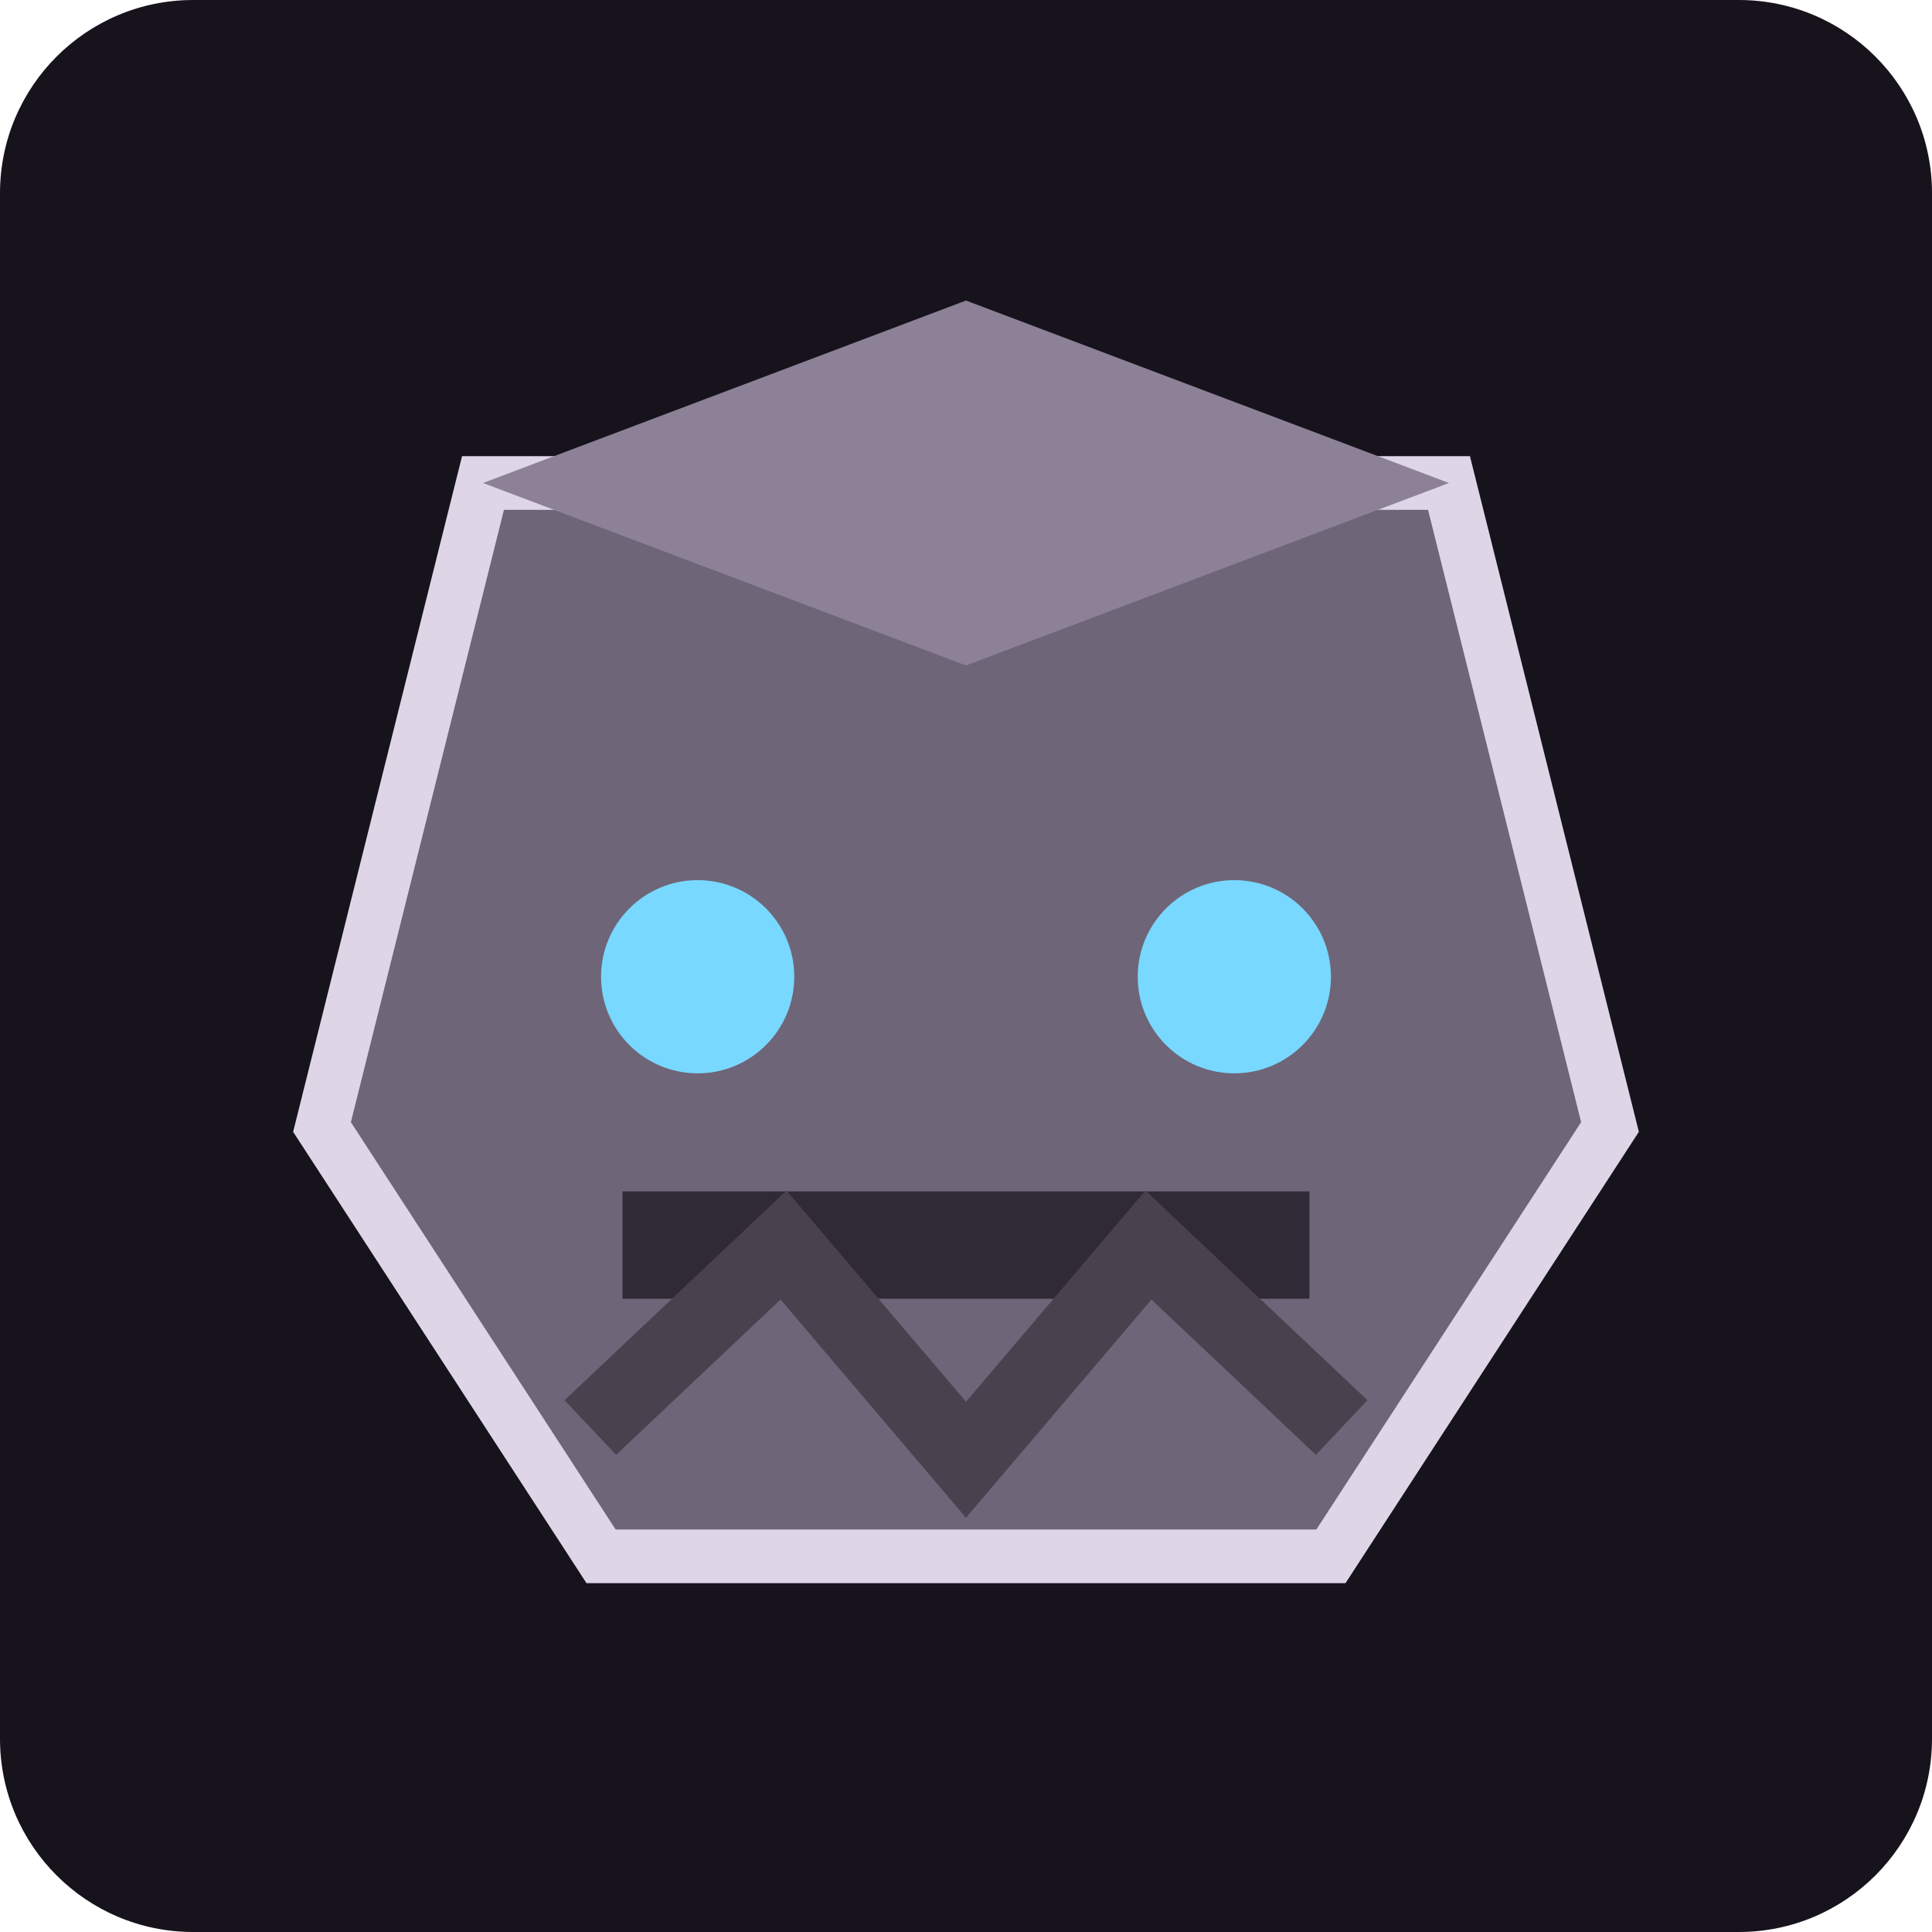
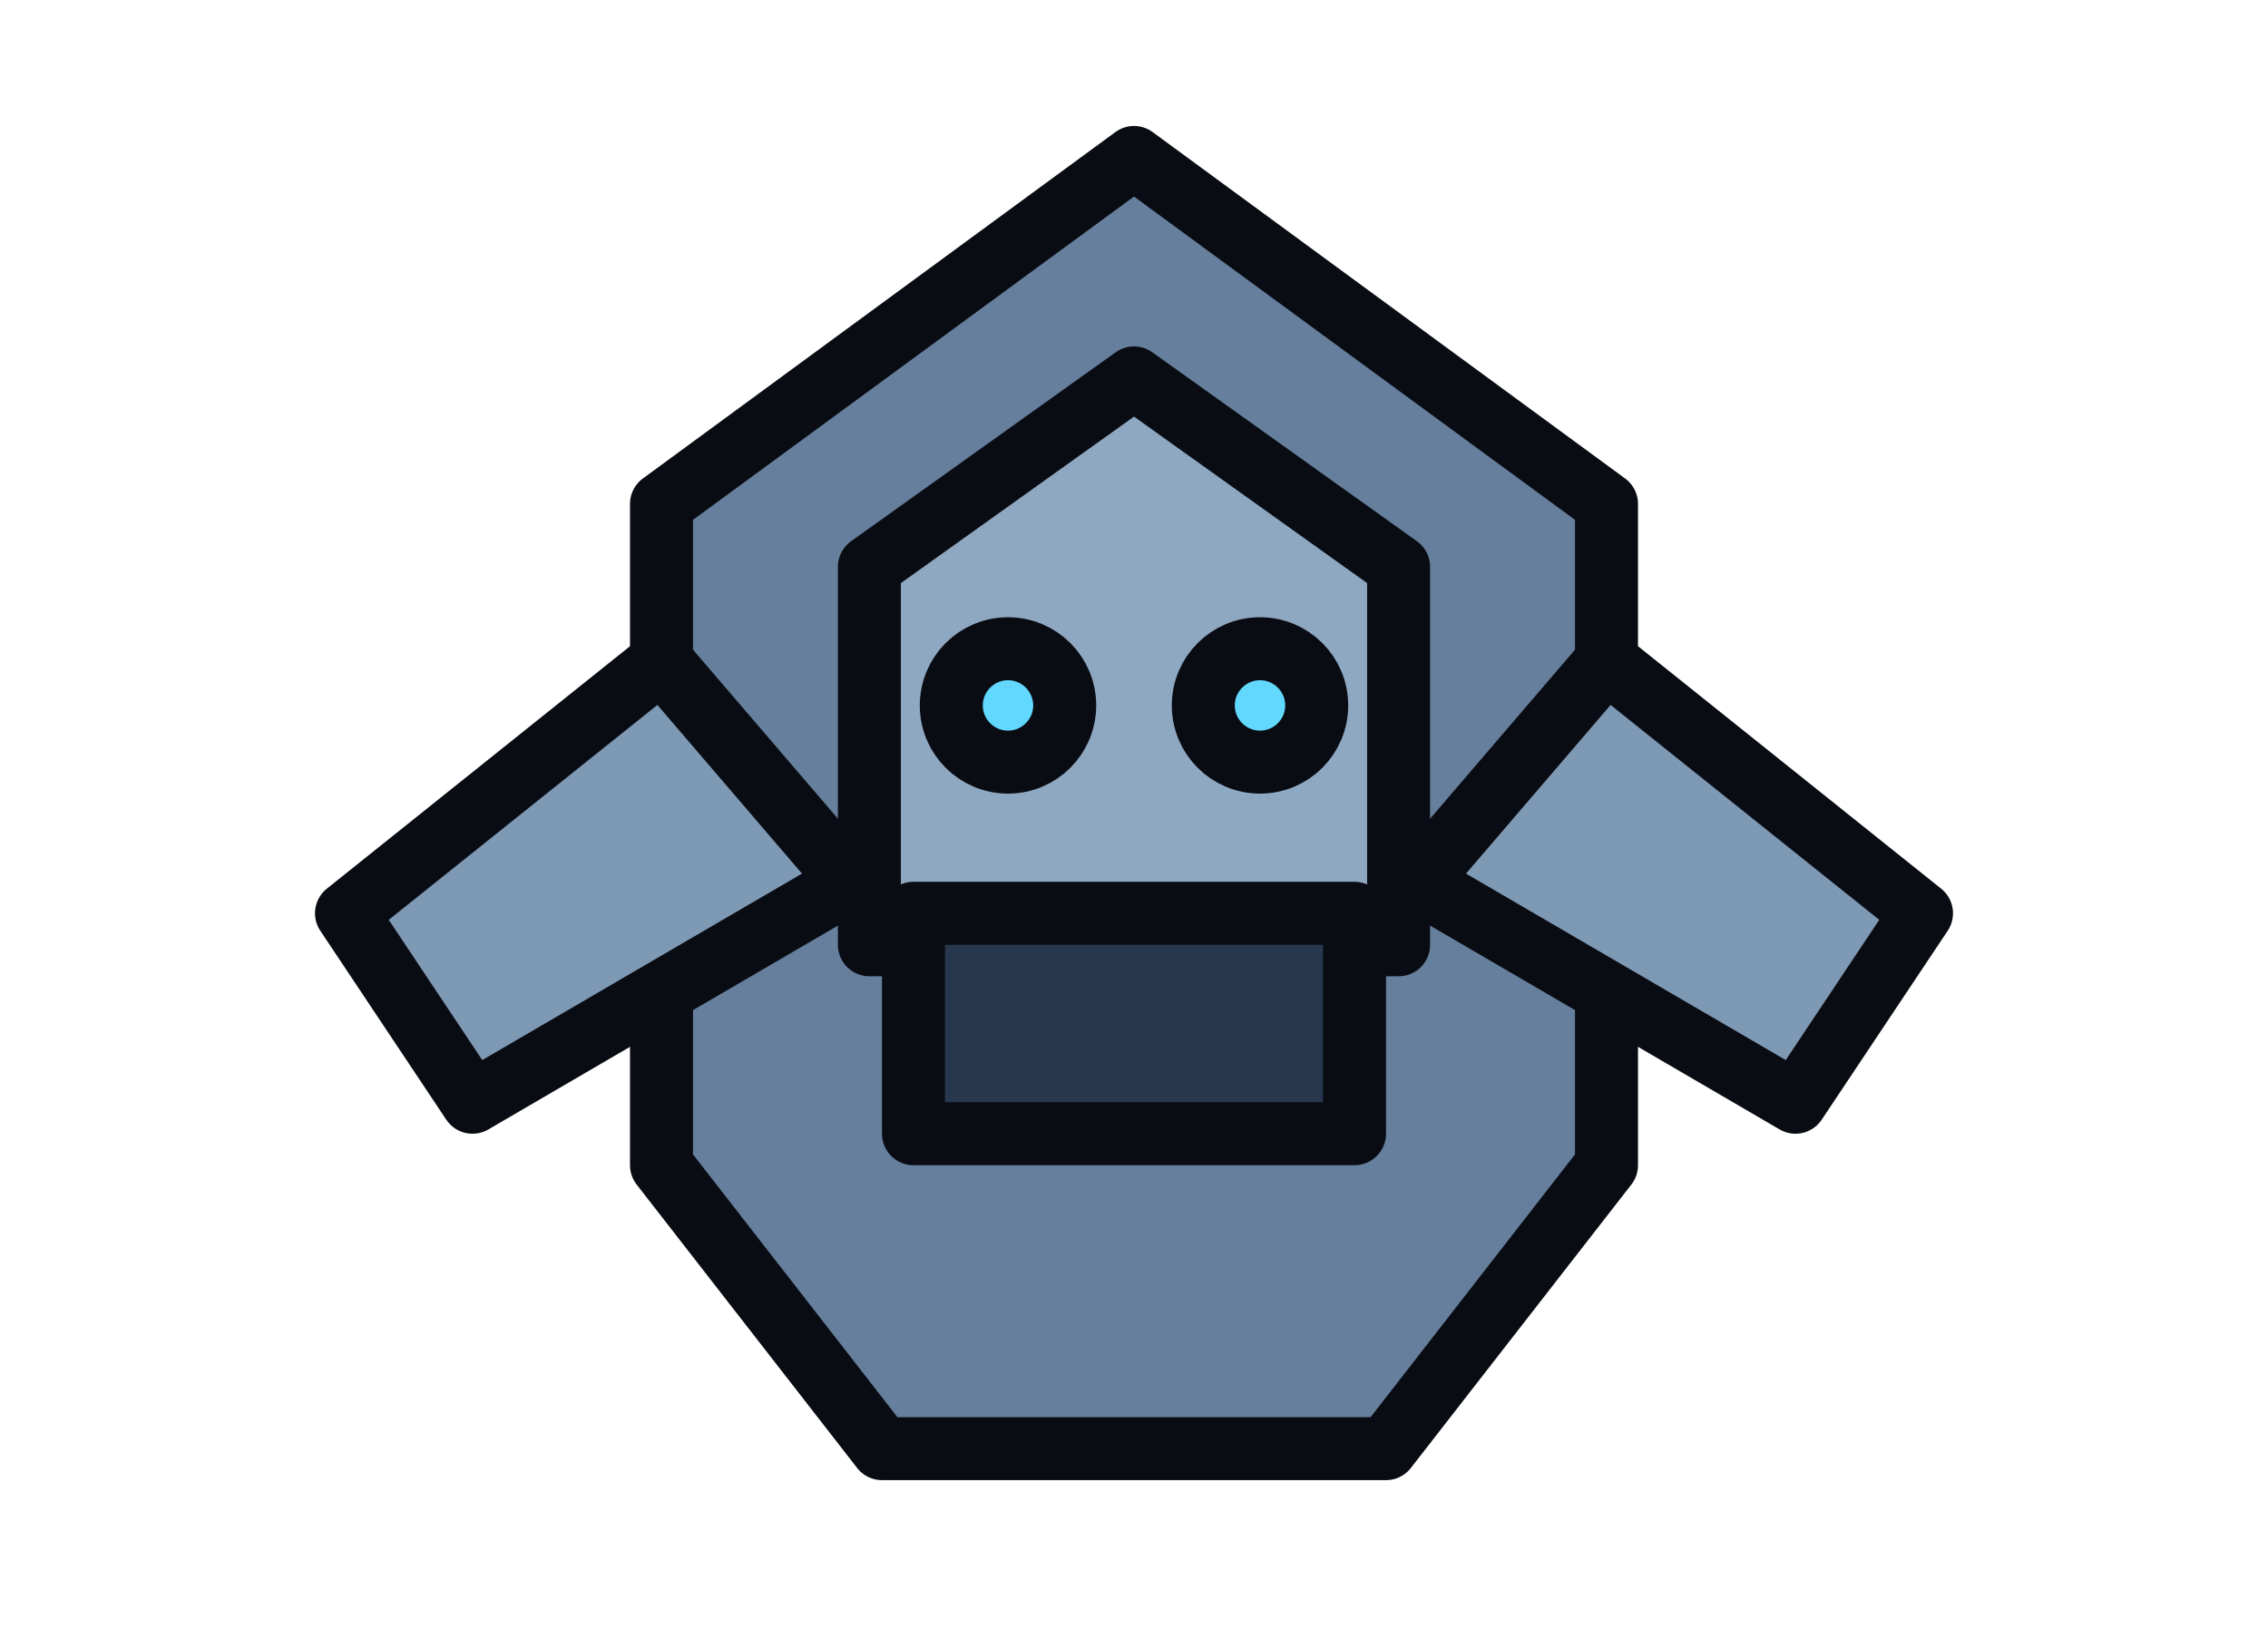
- <svg xmlns="http://www.w3.org/2000/svg" width="180" height="180" viewBox="0 0 180 180">
-   <rect width="180" height="180" rx="18" fill="#17131d" />
-   <path d="M45 45 L135 45 L150 105 L124 145 L56 145 L30 105Z" fill="#6f6578" stroke="#ded6e7" stroke-width="5" />
-   <path d="M45 45 L90 28 L135 45 L90 62Z" fill="#8c8196" />
-   <circle cx="65" cy="91" r="9" fill="#78d8ff" />
-   <circle cx="115" cy="91" r="9" fill="#78d8ff" />
-   <path d="M58 116 L122 116" stroke="#302936" stroke-width="10" />
-   <path d="M55 133 L73 116 L90 136 L107 116 L125 133" fill="none" stroke="#4a414f" stroke-width="7" />
+ <svg xmlns="http://www.w3.org/2000/svg" viewBox="0 0 360 260">
+   <g stroke="#0a0c13" stroke-width="10" stroke-linejoin="round">
+     <path fill="#657f9c" d="M180 25l75 55v105l-35 45H140l-35-45V80z" />
+     <path fill="#8fa8c2" d="M180 60l42 30v60h-84V90z" />
+     <circle cx="160" cy="112" r="9" fill="#62d8ff" />
+     <circle cx="200" cy="112" r="9" fill="#62d8ff" />
+     <path fill="#27384e" d="M145 145h70v35h-70z" />
+     <path fill="#7e99b4" d="M105 105L55 145l20 30 60-35zM255 105l50 40-20 30-60-35z" />
+   </g>
</svg>
